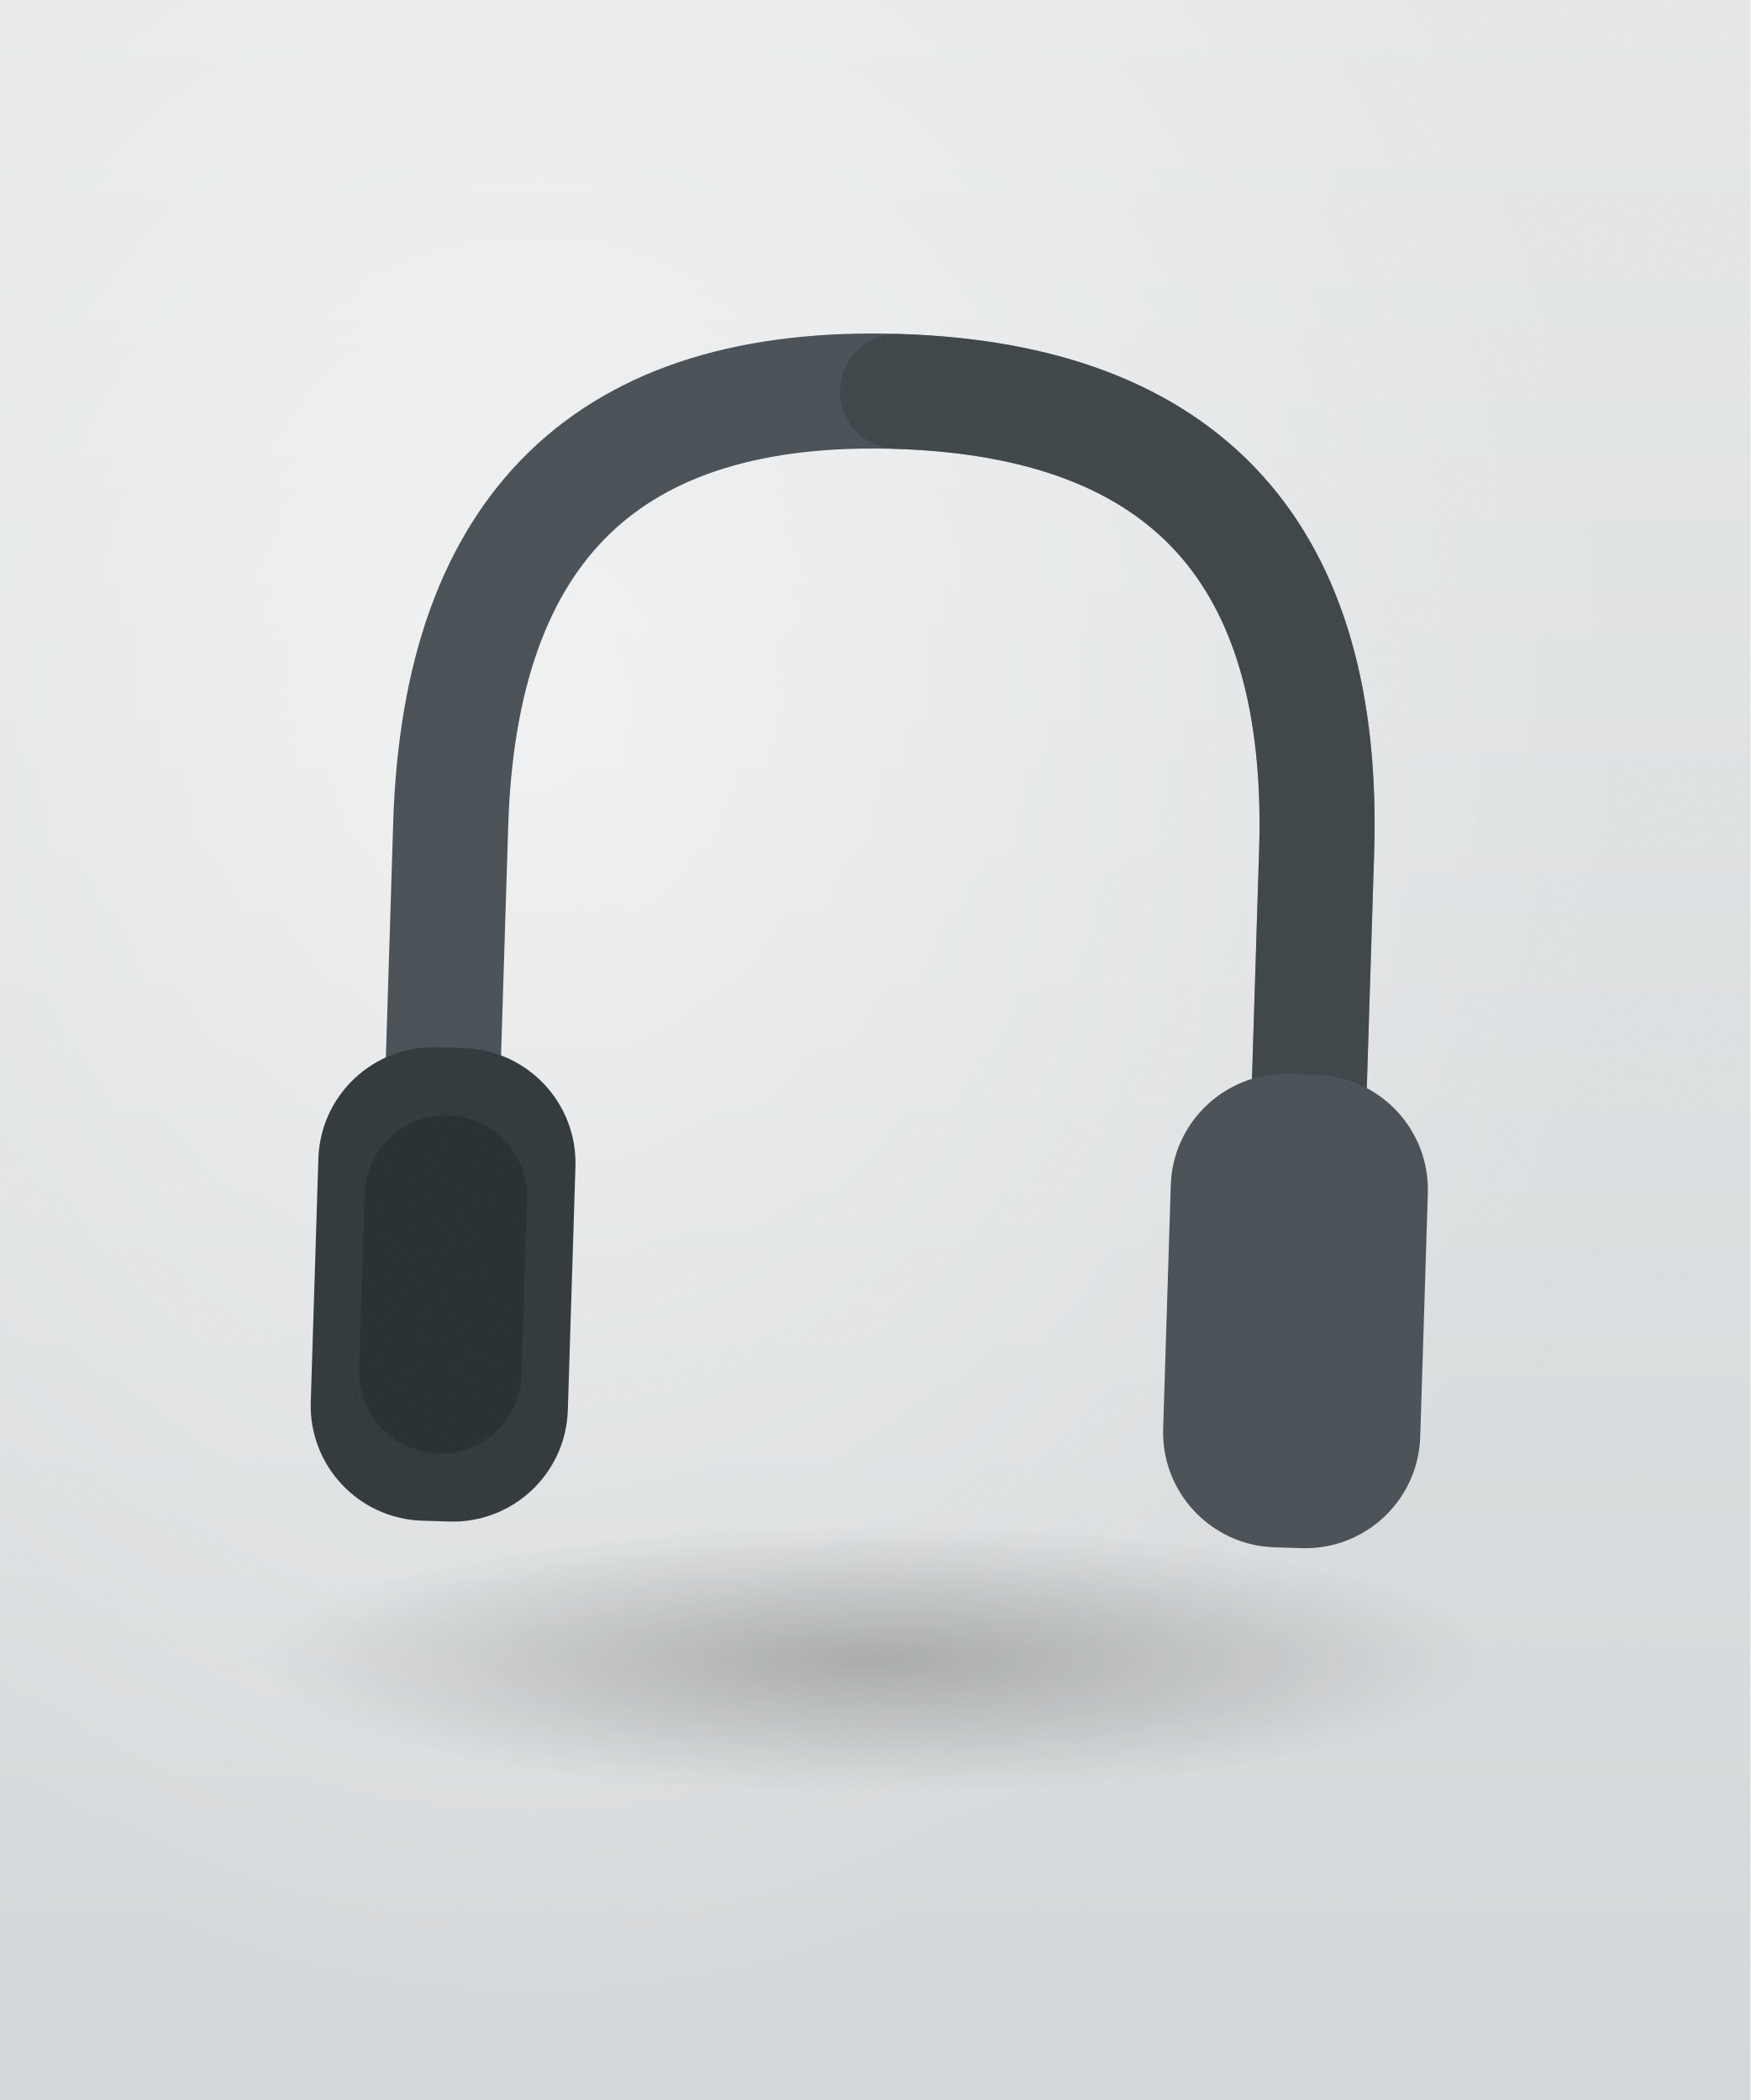
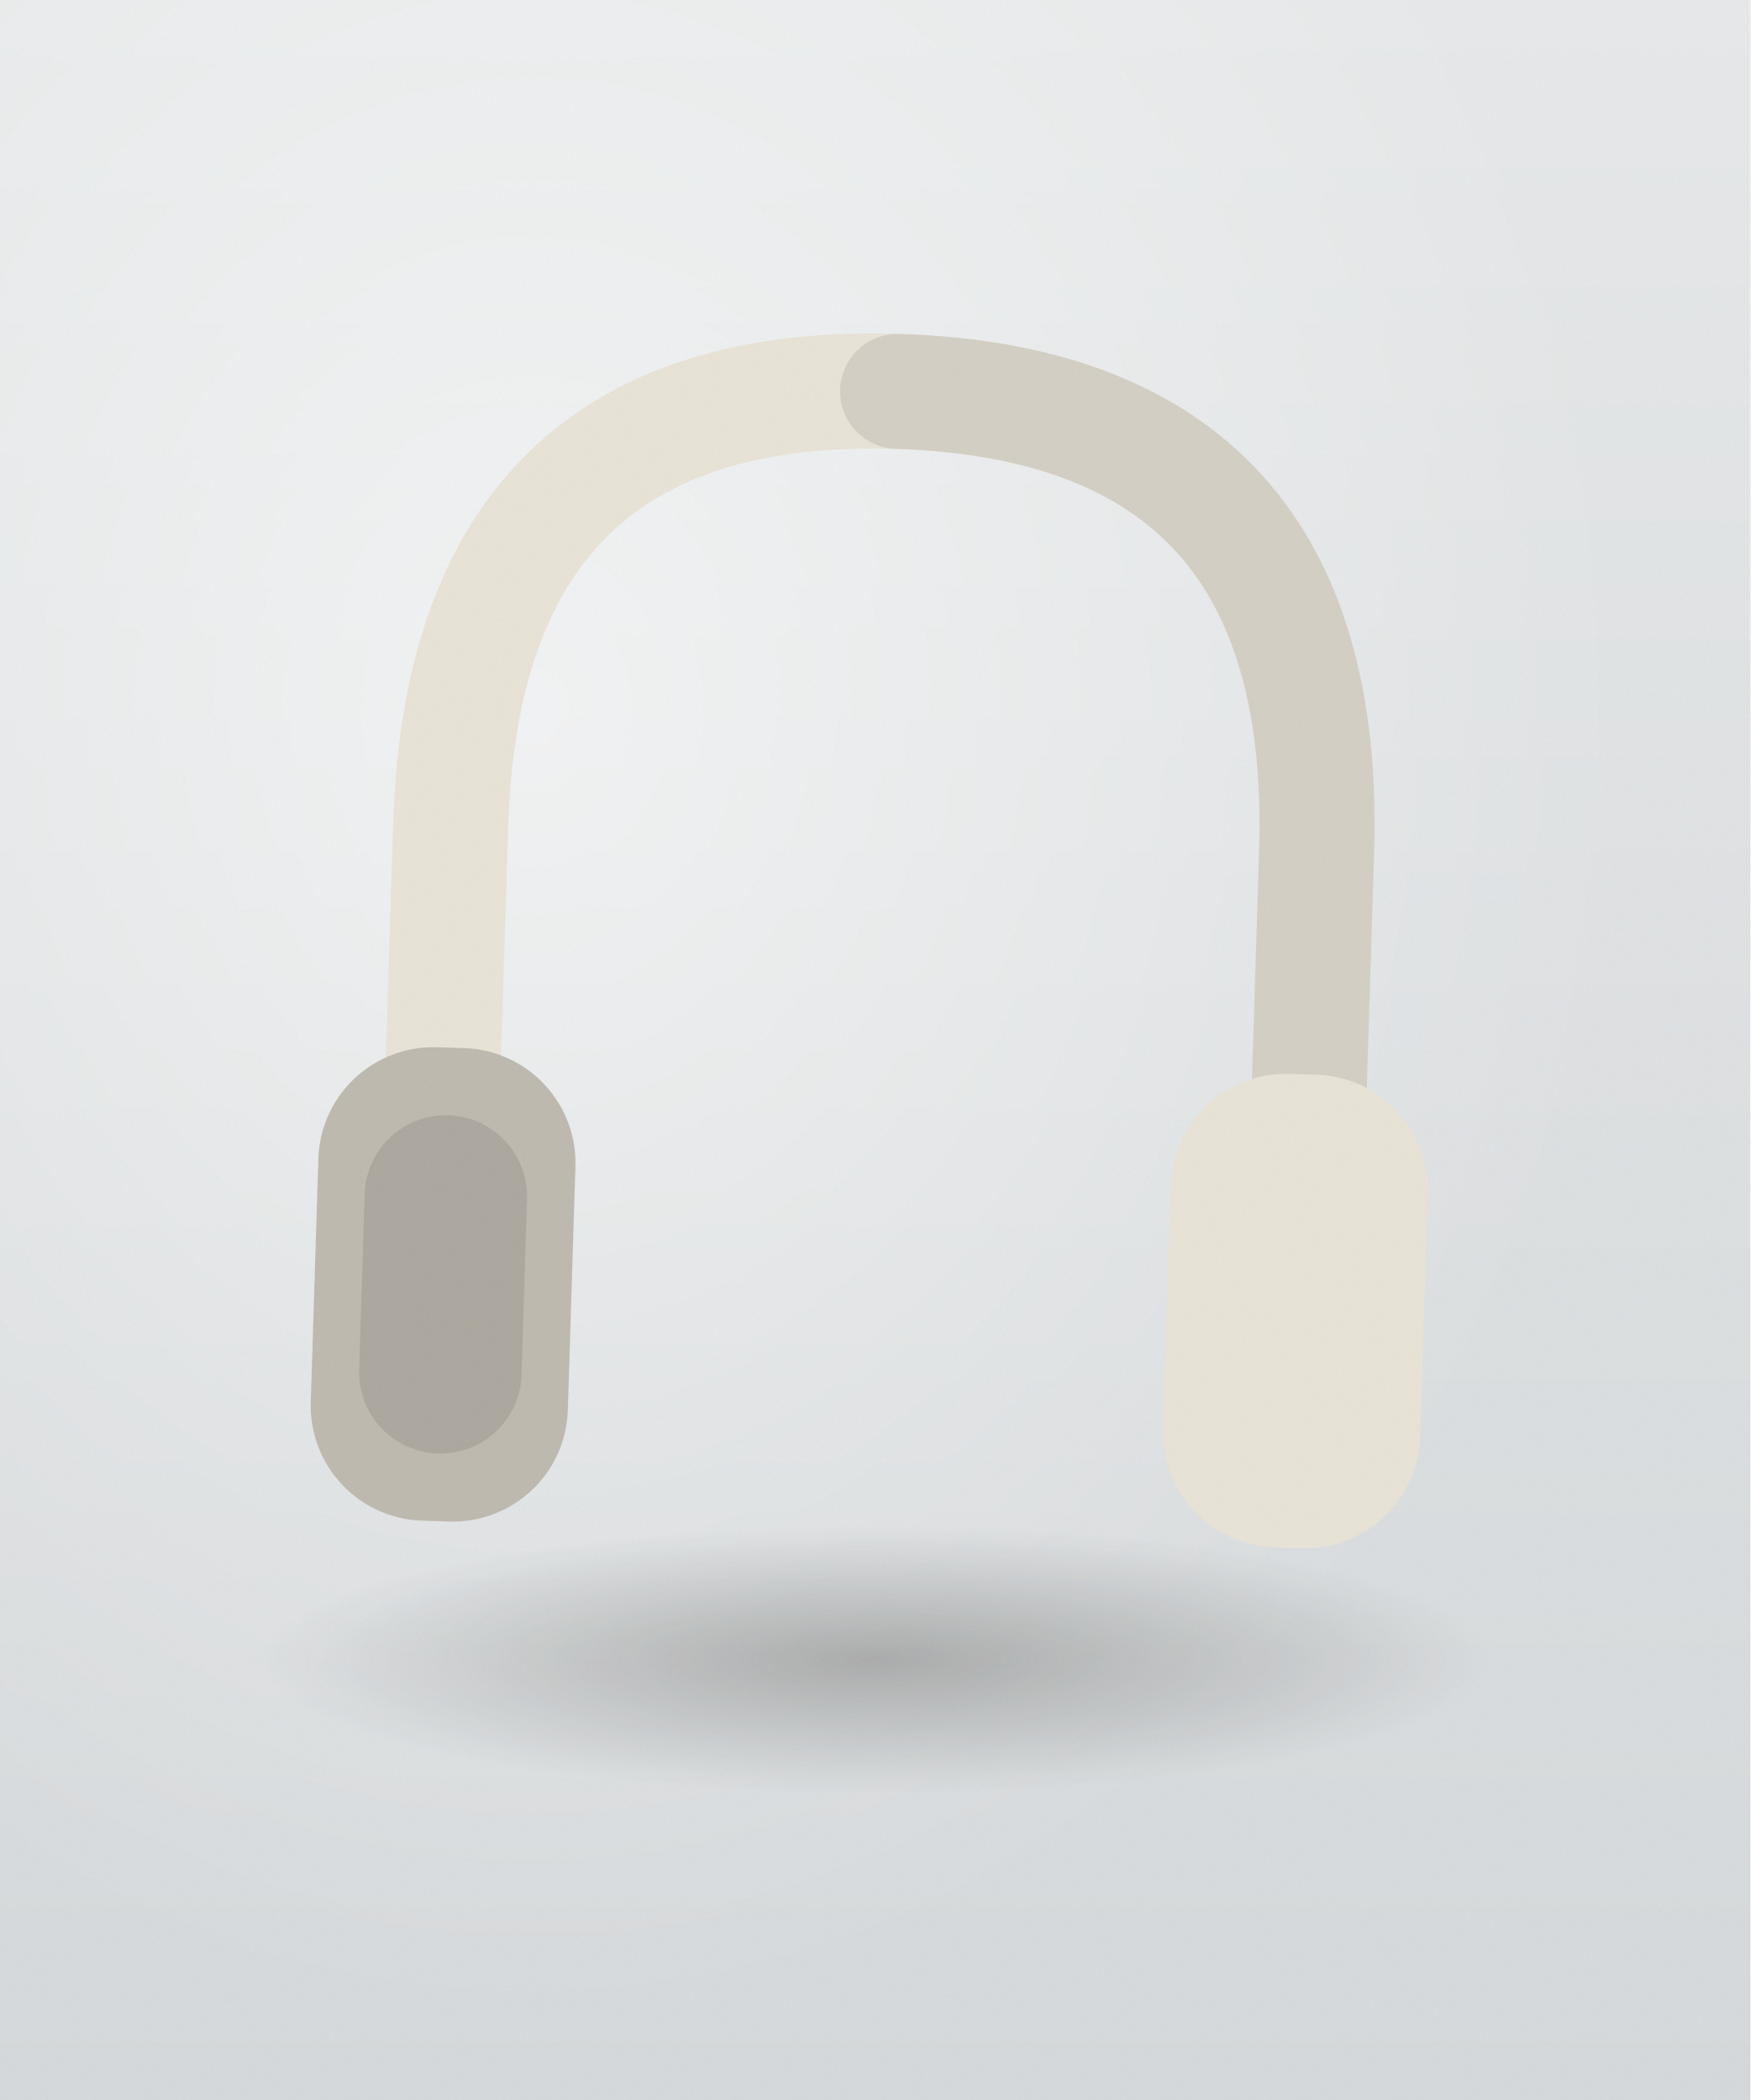
<svg xmlns="http://www.w3.org/2000/svg" viewBox="0 0 600 720" width="600" height="720" role="img">
  <defs>
    <linearGradient id="bg" x1="0" y1="0" x2="0" y2="1">
      <stop offset="0" stop-color="#E6E8E9" />
      <stop offset="1" stop-color="#D4D8DA" />
    </linearGradient>
    <radialGradient id="glow" cx="0.307" cy="0.34" r="0.62">
      <stop offset="0" stop-color="#FFFFFF" stop-opacity="0.55" />
      <stop offset="1" stop-color="#FFFFFF" stop-opacity="0" />
    </radialGradient>
    <radialGradient id="shadow" cx="0.5" cy="0.5" r="0.5">
      <stop offset="0" stop-color="#1A1713" stop-opacity="0.26" />
      <stop offset="1" stop-color="#1A1713" stop-opacity="0" />
    </radialGradient>
    <filter id="grain">
      <feTurbulence type="fractalNoise" baseFrequency="0.85" numOctaves="3" seed="29" />
      <feColorMatrix type="saturate" values="0" />
      <feComponentTransfer>
        <feFuncA type="linear" slope="0.055" />
      </feComponentTransfer>
    </filter>
  </defs>
  <rect width="600" height="720" fill="url(#bg)" />
  <rect width="600" height="720" fill="url(#glow)" />
  <ellipse cx="300" cy="569" rx="210" ry="46" fill="url(#shadow)" />
  <g transform="translate(300 380) rotate(1.79) scale(1.16) translate(-300 -380)">
-     <path d="M172 400 L172 300 Q172 168 300 168 Q428 168 428 300 L428 400" fill="none" stroke="#4A5257" stroke-width="34" stroke-linecap="round" />
-     <path d="M300 168 Q428 168 428 300 L428 400" fill="none" stroke="#333A3E" stroke-width="34" stroke-linecap="round" opacity="0.5" />
-     <rect x="136" y="366" width="76" height="140" rx="34" fill="#333A3E" />
-     <rect x="388" y="366" width="76" height="140" rx="34" fill="#4A5257" />
-     <rect x="150" y="386" width="48" height="100" rx="24" fill="#20262A" opacity="0.5" />
+     <path d="M172 400 L172 300 Q172 168 300 168 Q428 168 428 300 L428 400" fill="none" stroke="#E8E2D6" stroke-width="34" stroke-linecap="round" />
+     <path d="M300 168 Q428 168 428 300 L428 400" fill="none" stroke="#beb9af" stroke-width="34" stroke-linecap="round" opacity="0.5" />
+     <rect x="136" y="366" width="76" height="140" rx="34" fill="#beb9af" />
+     <rect x="388" y="366" width="76" height="140" rx="34" fill="#E8E2D6" />
+     <rect x="150" y="386" width="48" height="100" rx="24" fill="#99958d" opacity="0.5" />
  </g>
  <rect width="600" height="720" filter="url(#grain)" opacity="0.6" />
</svg>
